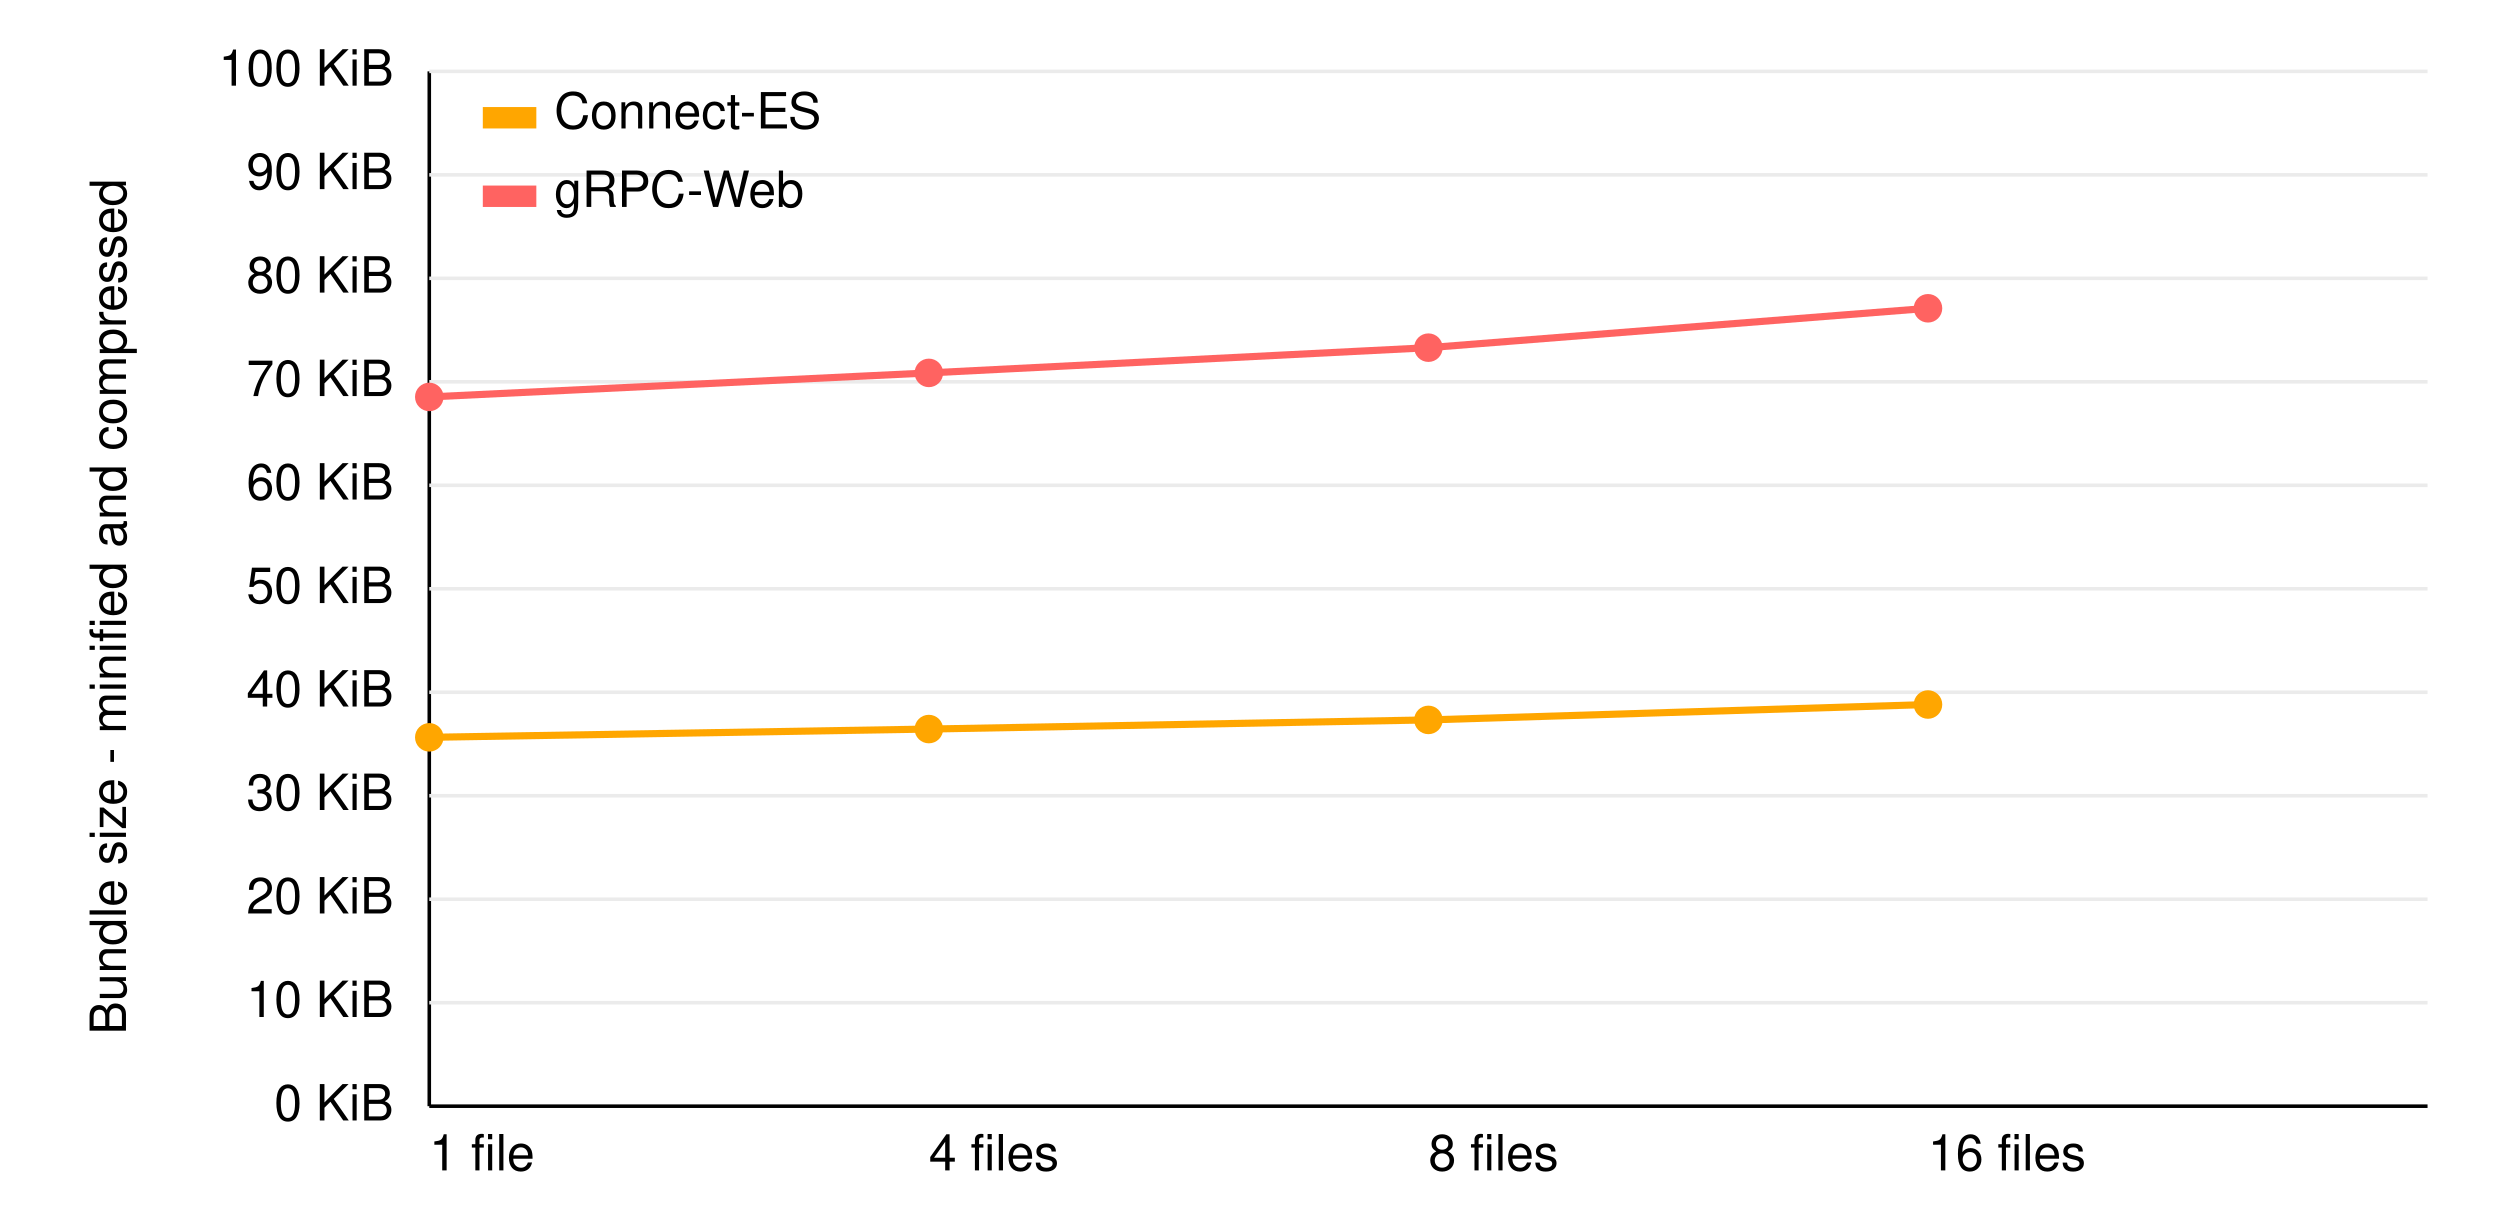
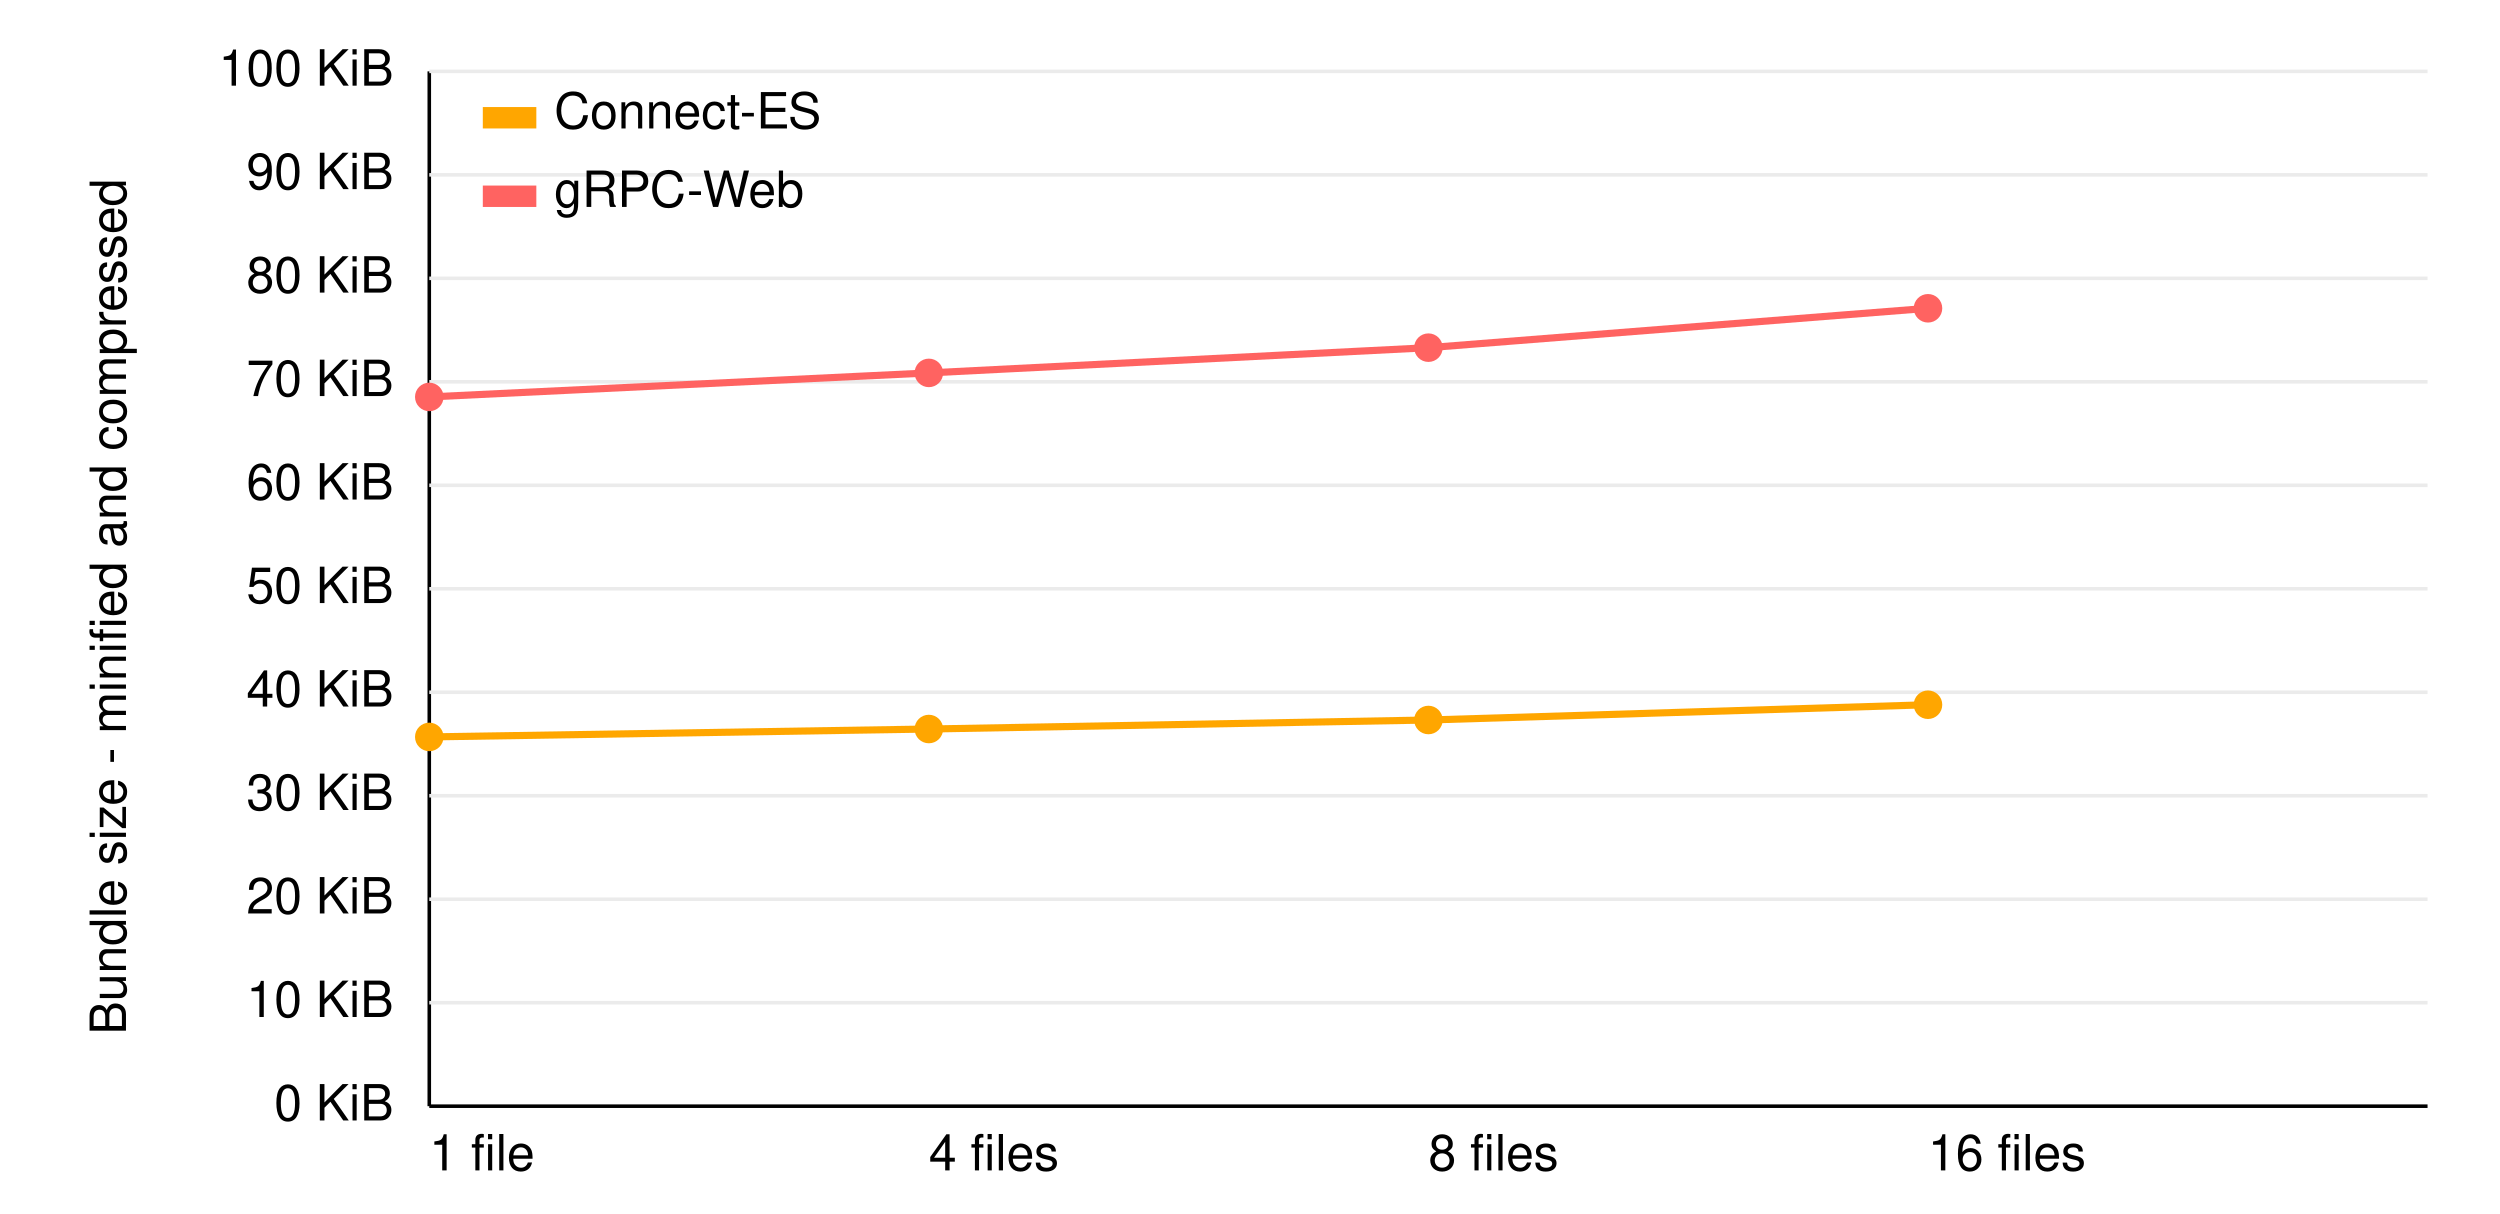
<svg xmlns="http://www.w3.org/2000/svg" version="1.1" width="680px" height="330px" viewBox="0 0 680 340" class="chart">
  <style>
      
      text {
        font: 14px Verdana, Helvetica, Arial, sans-serif;
      }
      
    </style>
  <g transform="translate(110,310)">
    <line y1="0" x2="560" stroke="black" />
    <text x="0" y="18" text-anchor="start">1 file</text>
    <text x="140" y="18" text-anchor="start">4 files</text>
    <text x="280" y="18" text-anchor="start">8 files</text>
    <text x="420" y="18" text-anchor="start">16 files</text>
  </g>
  <g transform="translate(110, 20)">
    <line x1="0" x2="0" y1="0" y2="290" stroke="black" />
    <g transform="rotate(-90), translate(-150,-85)">
      <text text-anchor="middle">Bundle size - minified and compressed</text>
    </g>
    <text x="-10" y="4" text-anchor="end">100 KiB</text>
    <line x1="0" x2="560" y1="0" y2="0" stroke="#ebebeb" />
    <text x="-10" y="33" text-anchor="end">90 KiB</text>
    <line x1="0" x2="560" y1="29" y2="29" stroke="#ebebeb" />
    <text x="-10" y="62" text-anchor="end">80 KiB</text>
    <line x1="0" x2="560" y1="58" y2="58" stroke="#ebebeb" />
    <text x="-10" y="91" text-anchor="end">70 KiB</text>
    <line x1="0" x2="560" y1="87" y2="87" stroke="#ebebeb" />
    <text x="-10" y="120" text-anchor="end">60 KiB</text>
    <line x1="0" x2="560" y1="116" y2="116" stroke="#ebebeb" />
    <text x="-10" y="149" text-anchor="end">50 KiB</text>
    <line x1="0" x2="560" y1="145" y2="145" stroke="#ebebeb" />
    <text x="-10" y="178" text-anchor="end">40 KiB</text>
    <line x1="0" x2="560" y1="174" y2="174" stroke="#ebebeb" />
    <text x="-10" y="207" text-anchor="end">30 KiB</text>
    <line x1="0" x2="560" y1="203" y2="203" stroke="#ebebeb" />
    <text x="-10" y="236" text-anchor="end">20 KiB</text>
    <line x1="0" x2="560" y1="232" y2="232" stroke="#ebebeb" />
    <text x="-10" y="265" text-anchor="end">10 KiB</text>
    <line x1="0" x2="560" y1="261" y2="261" stroke="#ebebeb" />
    <text x="-10" y="294" text-anchor="end">0 KiB</text>
  </g>
  <g transform="translate(110, 20)">
-     <polyline fill="none" stroke="#ffa600" stroke-width="2" points="0,186.631 140,184.314 280,181.748 420,177.435">
+     <polyline fill="none" stroke="#ffa600" stroke-width="2" points="0,186.518 140,184.303 280,181.774 420,177.495">
    </polyline>
-     <circle cx="0" cy="186.631" r="4" fill="#ffa600" />
-     <circle cx="140" cy="184.314" r="4" fill="#ffa600" />
-     <circle cx="280" cy="181.748" r="4" fill="#ffa600" />
-     <circle cx="420" cy="177.435" r="4" fill="#ffa600" />
+     <circle cx="0" cy="186.518" r="4" fill="#ffa600" />
+     <circle cx="140" cy="184.303" r="4" fill="#ffa600" />
+     <circle cx="280" cy="181.774" r="4" fill="#ffa600" />
+     <circle cx="420" cy="177.495" r="4" fill="#ffa600" />
  </g>
  <g transform="translate(110, 20)">
    <polyline fill="none" stroke="#ff6361" stroke-width="2" points="0,91.237 140,84.502 280,77.431 420,66.397">
    </polyline>
    <circle cx="0" cy="91.237" r="4" fill="#ff6361" />
    <circle cx="140" cy="84.502" r="4" fill="#ff6361" />
    <circle cx="280" cy="77.431" r="4" fill="#ff6361" />
    <circle cx="420" cy="66.397" r="4" fill="#ff6361" />
  </g>
  <g transform="translate(125, 30)">
    <g transform="translate(0, 0)">
      <rect width="15" height="6" fill="#ffa600" />
      <text x="20" y="6">Connect-ES</text>
    </g>
    <g transform="translate(0, 22)">
      <rect width="15" height="6" fill="#ff6361" />
      <text x="20" y="6">gRPC-Web</text>
    </g>
  </g>
</svg>
